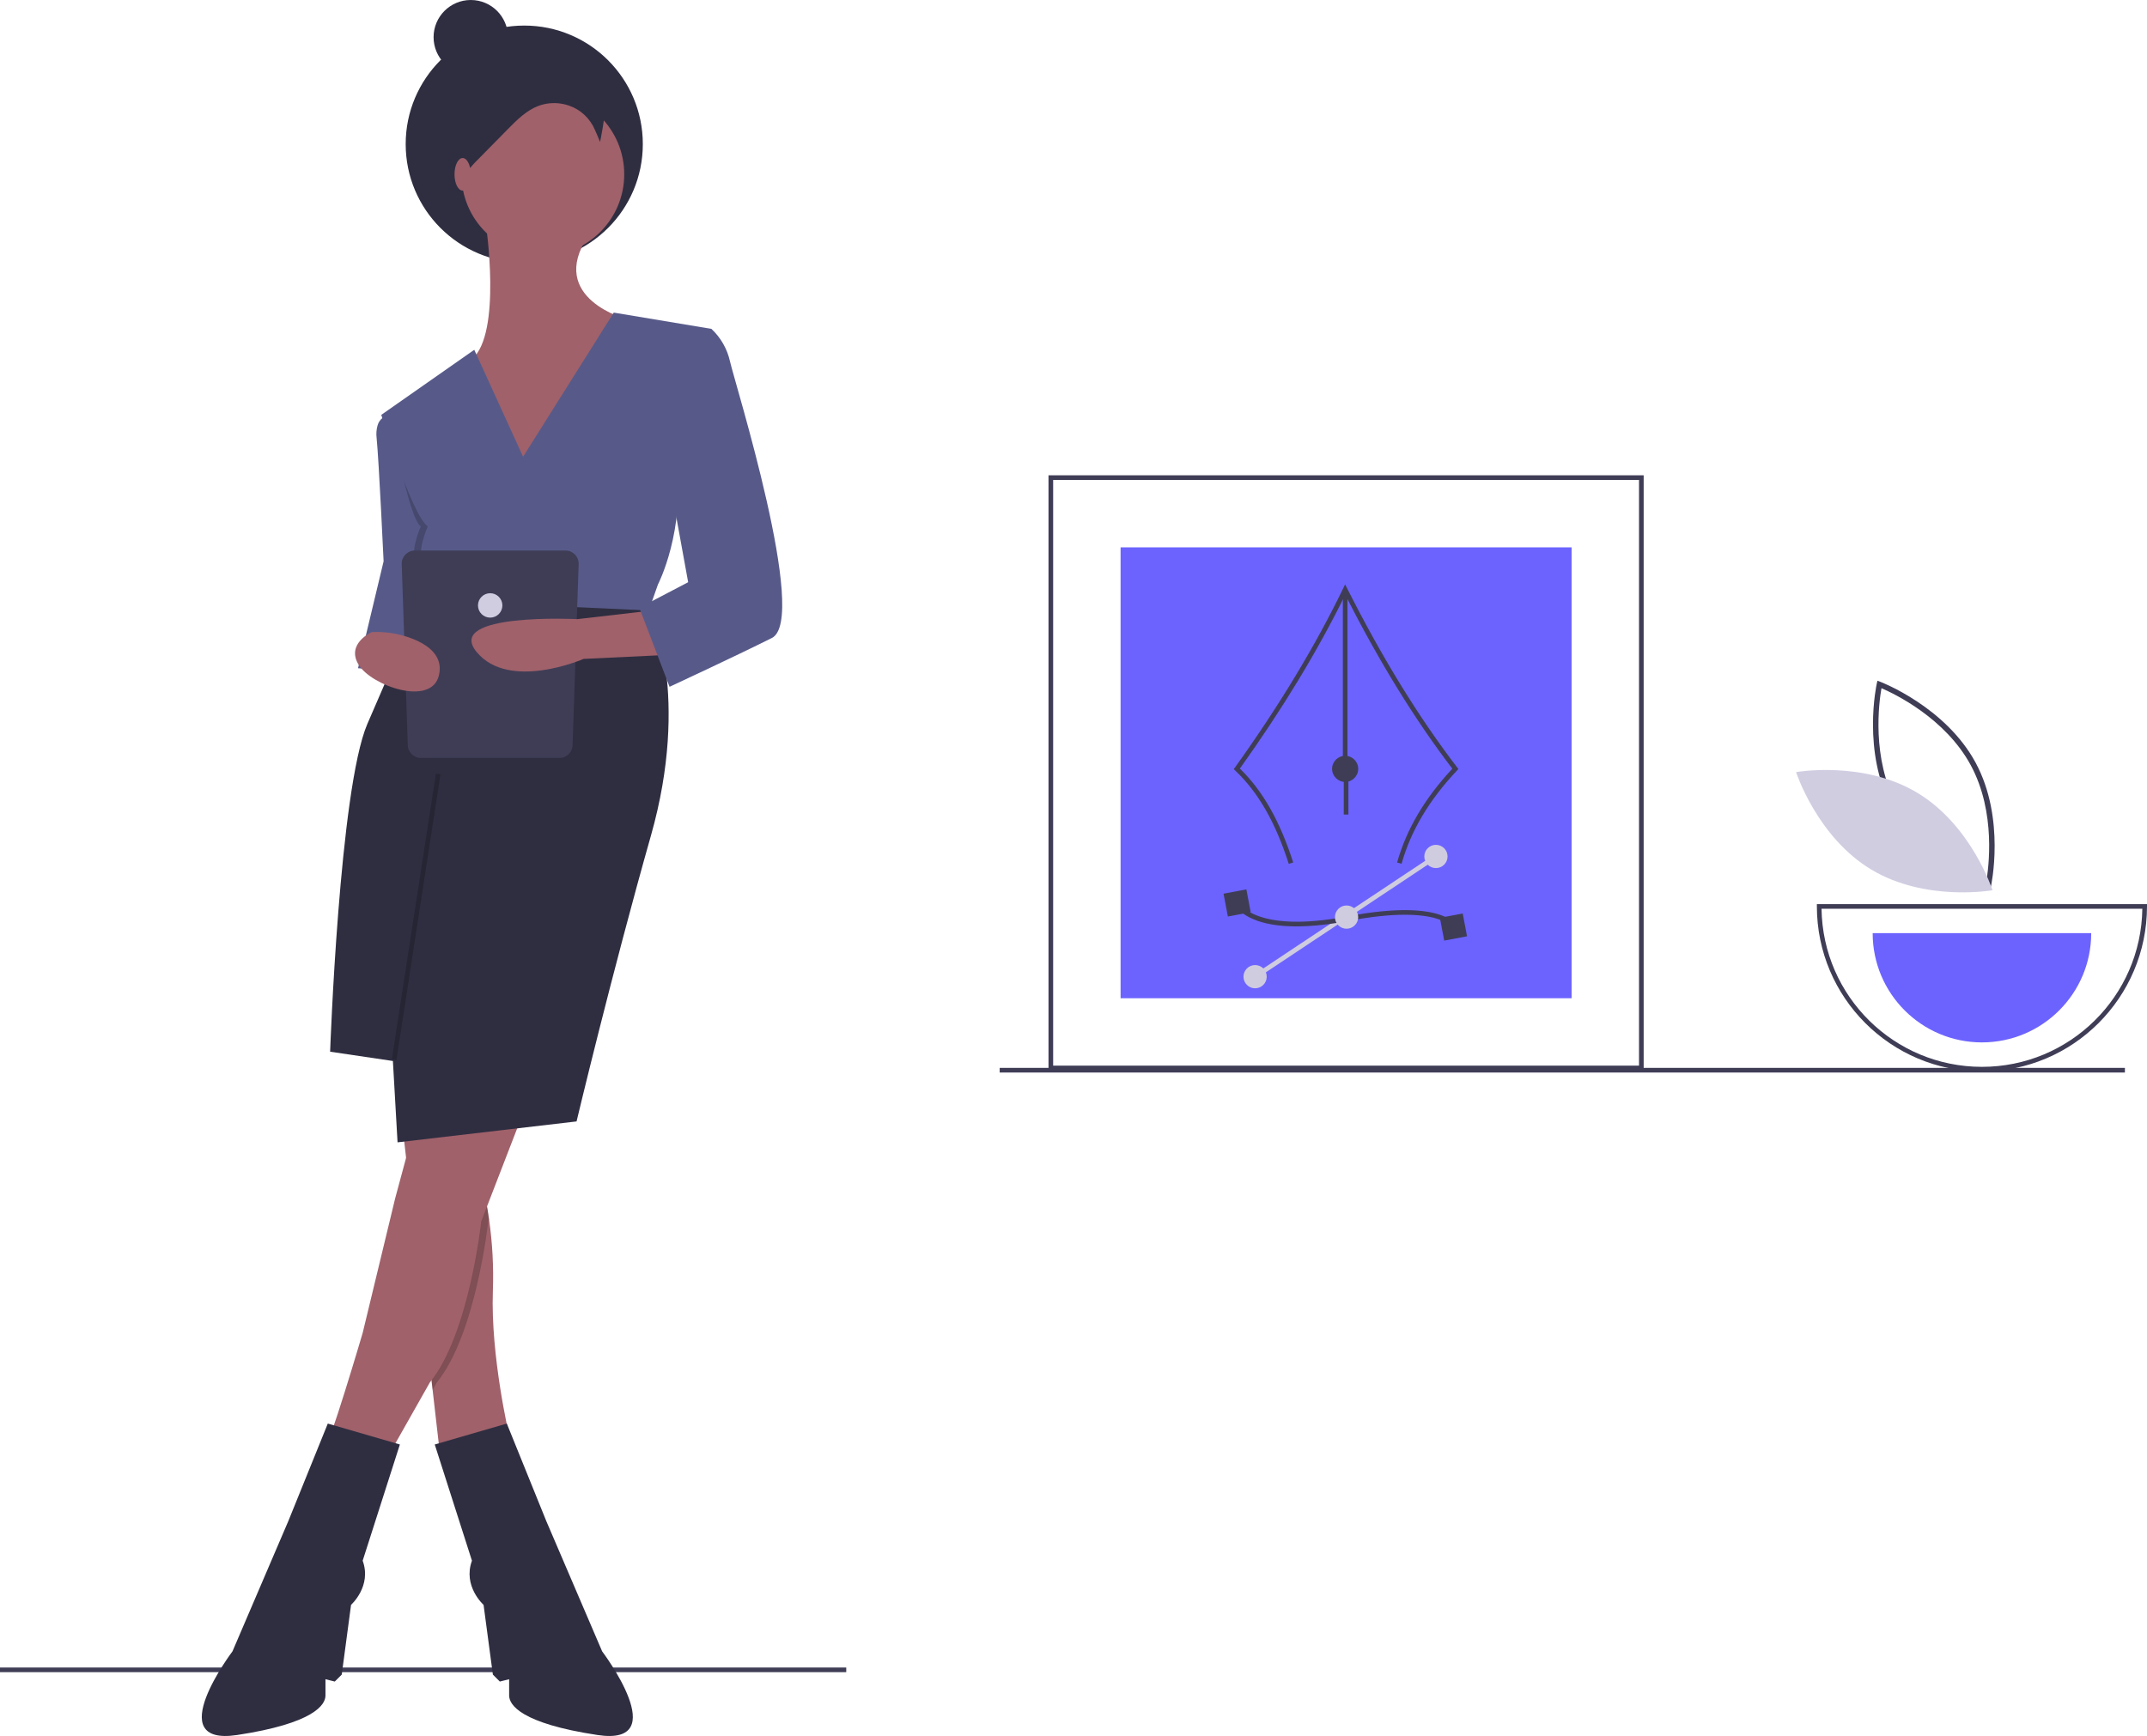
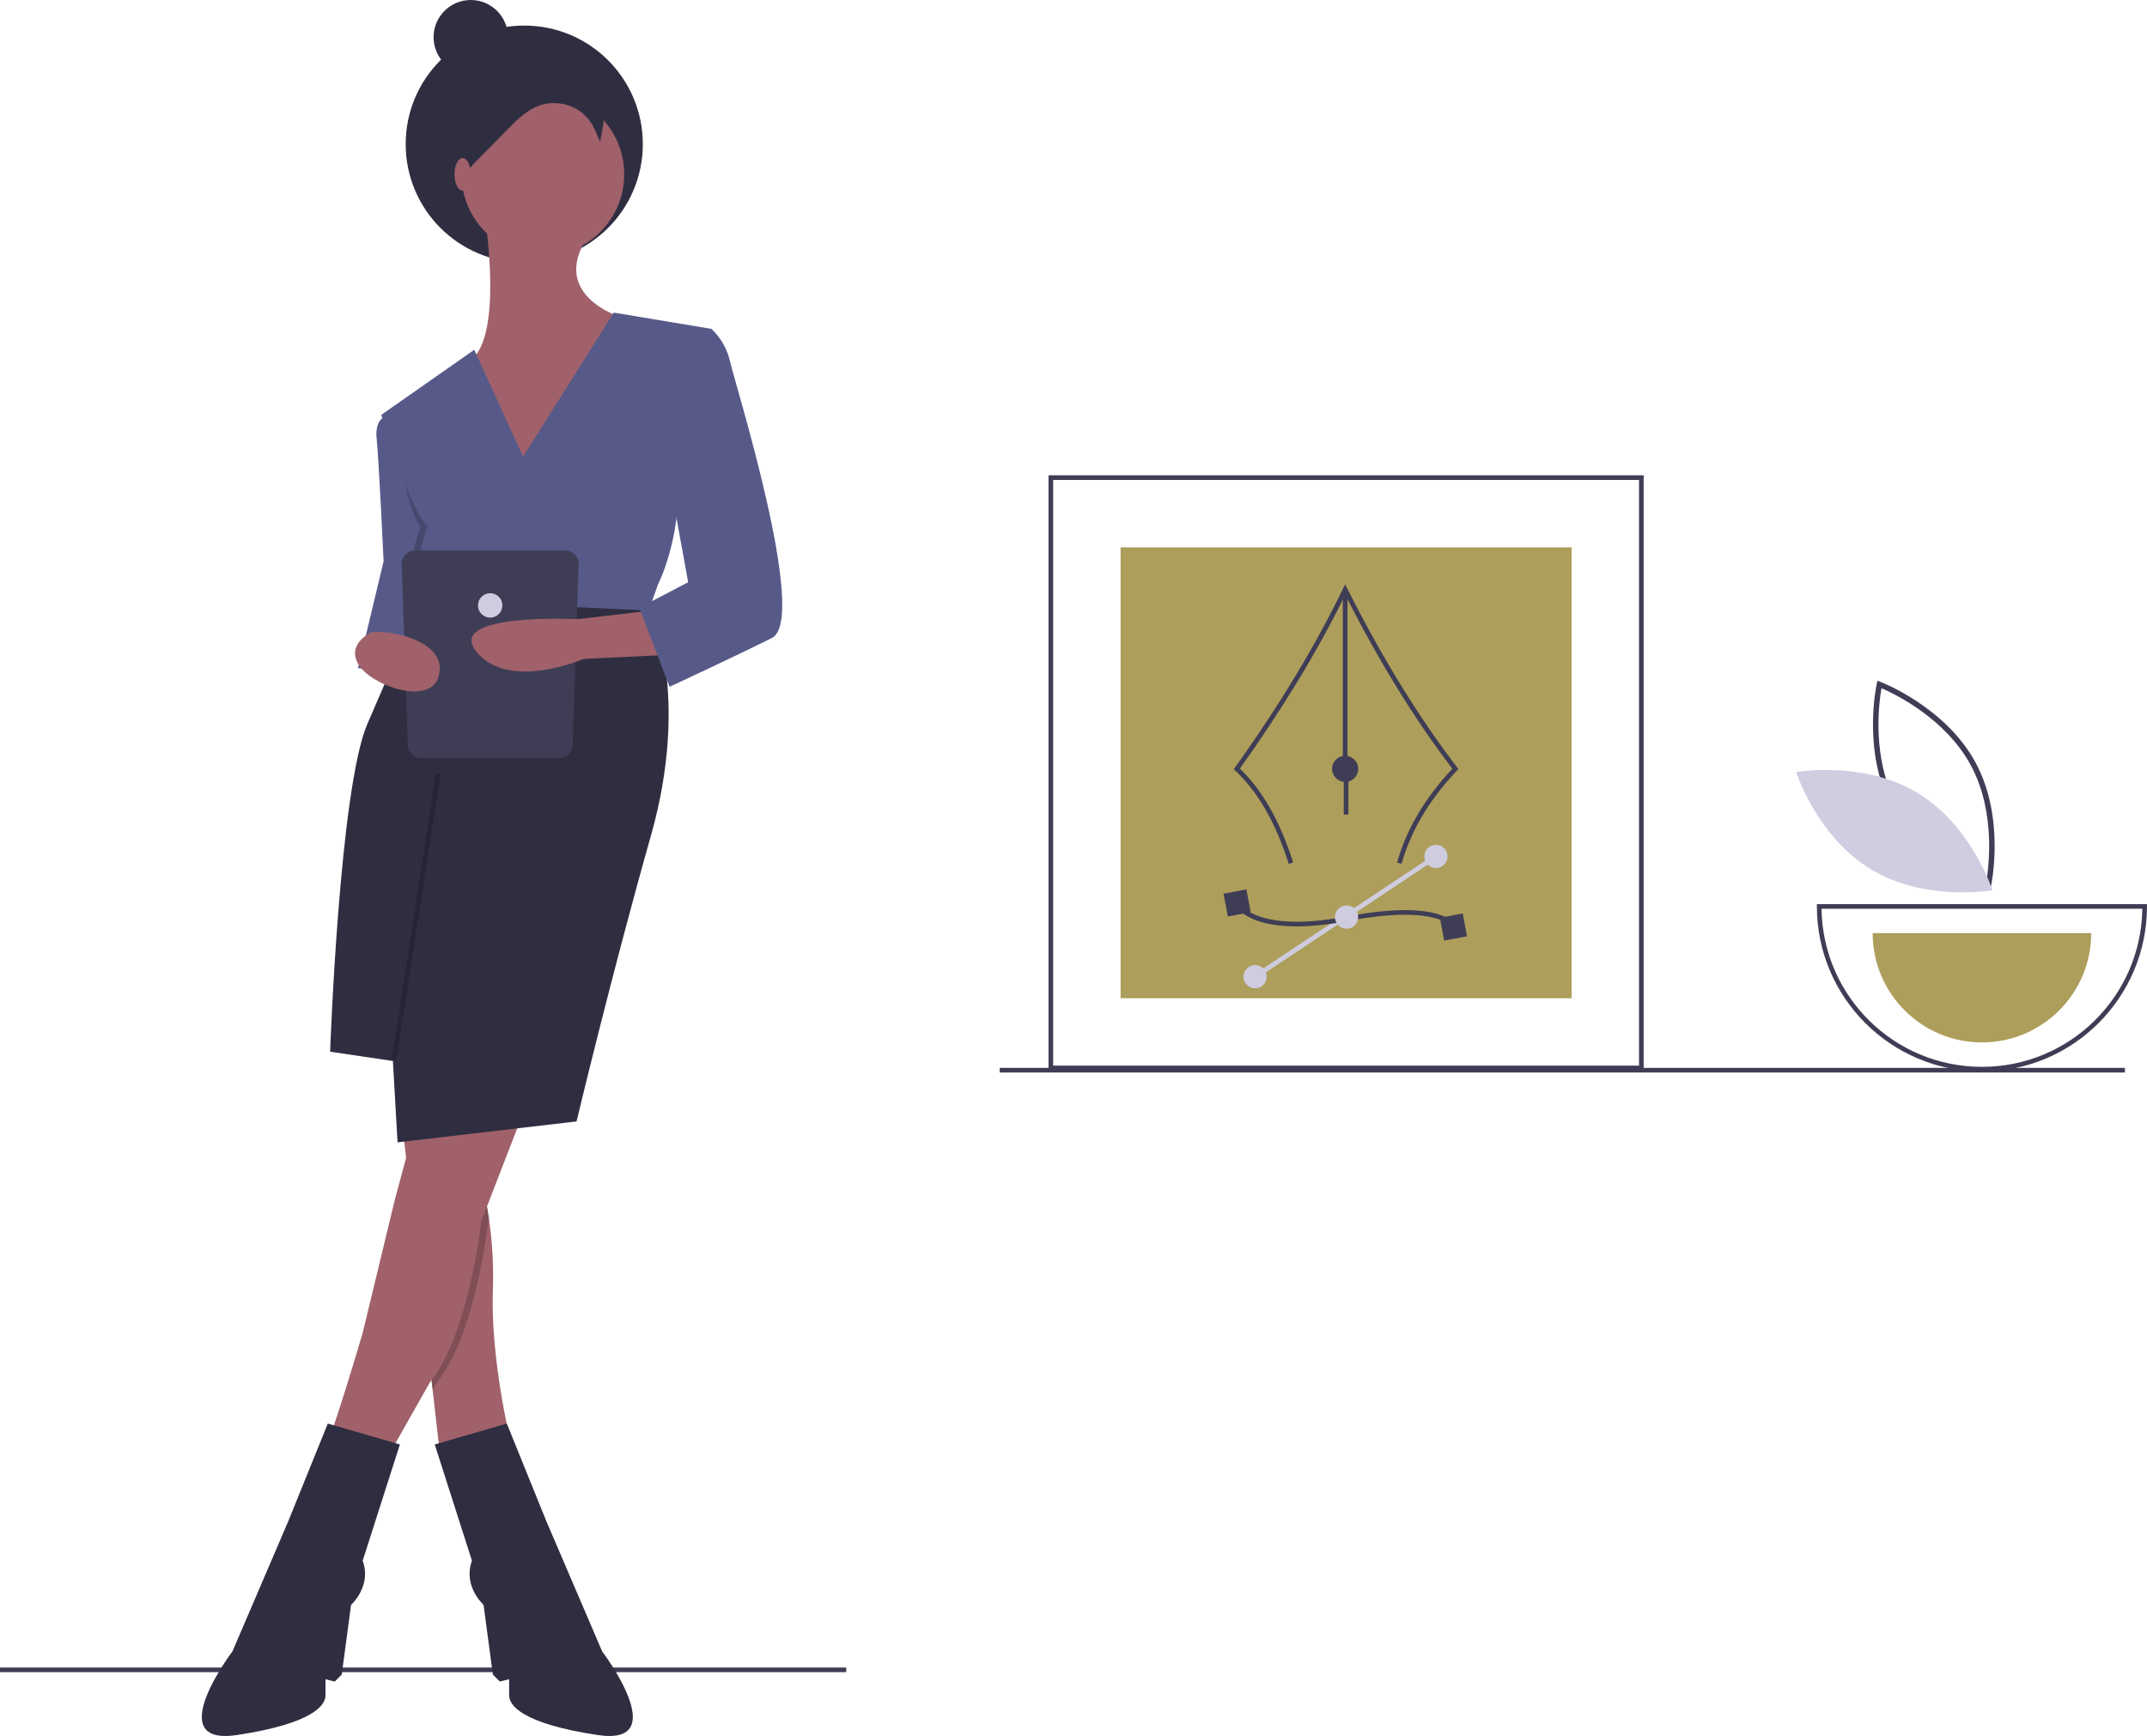
- <svg xmlns="http://www.w3.org/2000/svg" id="bc4ccc1a-6088-4a0b-8e75-630a9ab24761" data-name="Layer 1" width="923.5" height="746.923" viewBox="0 0 923.5 746.923">
+ <svg xmlns="http://www.w3.org/2000/svg" data-name="Layer 1" width="923.5" height="746.923" viewBox="0 0 923.5 746.923">
  <rect y="717.461" width="364" height="2" fill="#3f3d56" />
  <path d="M994.304,459.374l-1.267-.475c-.278-.105-27.993-10.723-40.975-34.799-12.983-24.077-6.626-53.067-6.56-53.356l.299-1.32,1.267.475c.278.105,27.992,10.723,40.975,34.799,12.983,24.077,6.626,53.067,6.56,53.356ZM954.14,422.979c10.976,20.357,32.877,30.791,38.426,33.174,1.055-5.947,4.364-29.997-6.603-50.334-10.965-20.335-32.874-30.786-38.426-33.174C946.482,378.596,943.174,402.643,954.14,422.979Z" transform="translate(-138.25 -76.53861)" fill="#3f3d56" />
  <path d="M962.983,417.654c23.331,14.037,32.317,41.918,32.317,41.918s-28.842,5.123-52.173-8.914S910.81,408.74,910.81,408.74,939.652,403.617,962.983,417.654Z" transform="translate(-138.25 -76.53861)" fill="#d0cde1" />
  <path d="M990.75,537.539a71.081,71.081,0,0,1-71-71v-1h142v1A71.081,71.081,0,0,1,990.75,537.539Zm-68.993-70a69,69,0,0,0,137.986,0Z" transform="translate(-138.25 -76.53861)" fill="#3f3d56" />
-   <path d="M990.75,525.039a47,47,0,0,0,47-47h-94A47,47,0,0,0,990.75,525.039Z" transform="translate(-138.25 -76.53861)" fill="#6c63ff" />
+   <path d="M990.75,525.039a47,47,0,0,0,47-47h-94A47,47,0,0,0,990.75,525.039Z" transform="translate(-138.25 -76.53861)" fill="#ad9e5b" />
  <circle cx="225.5" cy="62" r="51" fill="#2f2e41" />
  <path d="M347.25,173.039s7,47-6,58,21,57,21,57l46-74s-35-9-17-36Z" transform="translate(-138.25 -76.53861)" fill="#a0616a" />
  <path d="M330.25,311.039l-6.99,27.44-7.01,27.56-24-2,11-46s-2-43-3-53a13.544,13.544,0,0,1,.41-5.48,6.17,6.17,0,0,1,5.59-4.52Z" transform="translate(-138.25 -76.53861)" fill="#575a89" />
  <path d="M357.25,694.039l-30,6-2.92-25.51-10.51-92.01-2.57-22.48,35-10-.23,8-.77,27a111.98,111.98,0,0,1,3.35,16.08,172.242,172.242,0,0,1,1.65,30.92C349.25,660.039,357.25,694.039,357.25,694.039Z" transform="translate(-138.25 -76.53861)" fill="#a0616a" />
  <path d="M325.25,698.039l31-9,17,42,24,56s31,41-2,36-38-13-38-17v-7l-4,1-3-3-4-30s-9-8-5-19Z" transform="translate(-138.25 -76.53861)" fill="#2f2e41" />
  <path d="M348.6,601.119l-.35.92s-5.21,48.6-22.11,69.3l-1.81,3.19-10.51-92.01,6.6-24.48H346.02l-.77,27A111.98,111.98,0,0,1,348.6,601.119Z" transform="translate(-138.25 -76.53861)" opacity="0.2" />
  <path d="M362.25,558.039l-17,44s-5.21,48.604-22.105,69.302L301.25,710.039s-26-9-24-9,17-51,17-51l14-58,9.169-34Z" transform="translate(-138.25 -76.53861)" fill="#a0616a" />
  <path d="M310.25,698.039l-31-9-17,42-24,56s-31,41,2,36,38-13,38-17v-7l4,1,3-3,4-30s9-8,5-19Z" transform="translate(-138.25 -76.53861)" fill="#2f2e41" />
  <circle cx="233.5" cy="75" r="35" fill="#a0616a" />
  <path d="M330.25,311.039l-6.99,27.44-6.01-.44a17.274,17.274,0,0,0-2-7c-2-4,0-1,4-5s1-2-2-7,2-16,2-16c-5.6-4-13-48-13-48Z" transform="translate(-138.25 -76.53861)" opacity="0.2" />
  <path d="M363.25,273.039l-21-46-40,28s13,43,20,48c0,0-5,11-2,16s6,3,2,7-6,1-4,5a17.274,17.274,0,0,1,2,7l95,7,6-17s12-23,8-55l15-55-42-7Z" transform="translate(-138.25 -76.53861)" fill="#575a89" />
  <path d="M418.443,339.247S435.25,376.039,418.25,436.039s-32,123-32,123l-77,9-2-35-27-4s4-113,16-141,23.437-53.303,23.437-53.303Z" transform="translate(-138.25 -76.53861)" fill="#2f2e41" />
  <rect x="255.021" y="470.039" width="124.459" height="2" transform="translate(-334.8732 636.2835) rotate(-81.23682)" opacity="0.2" />
  <path d="M398.093,123.665A24.048,24.048,0,0,0,385.954,110.269c-6.976-3.322-15.108-3.056-22.755-1.949-8.821,1.277-18.092,3.946-23.788,10.802-3.654,4.398-5.409,10.024-7.082,15.491-1.933,6.321-3.883,12.737-4.054,19.345A73.262,73.262,0,0,0,329.632,167.59a20.263,20.263,0,0,0,2.069,7.086c1.25,2.137,3.535,3.853,6.005,3.698a26.323,26.323,0,0,1,1.668-28.229,51.412,51.412,0,0,1,4.668-5.191l12.712-12.908c3.9-3.96,7.974-8.036,13.18-9.98a19.496,19.496,0,0,1,18.086,2.546,19.079,19.079,0,0,1,5.243,6.001c.931,1.659,3.093,7.004,3.093,7.004S398.861,125.798,398.093,123.665Z" transform="translate(-138.25 -76.53861)" fill="#2f2e41" />
  <ellipse cx="199" cy="75" rx="3.5" ry="7" fill="#a0616a" />
  <circle cx="202.5" cy="16" r="16" fill="#2f2e41" />
  <path d="M378.878,402.649H319.31a5.653,5.653,0,0,1-5.653-5.653l-2.625-77.943a5.653,5.653,0,0,1,5.653-5.653h64.818a5.653,5.653,0,0,1,5.653,5.653l-2.625,77.943A5.653,5.653,0,0,1,378.878,402.649Z" transform="translate(-138.25 -76.53861)" fill="#3f3d56" />
  <circle cx="210.844" cy="260.487" r="5.25" fill="#d0cde1" />
  <path d="M420.25,339.039,386.578,342.926S329.25,340.039,343.25,357.039s46,3,46,3l42-2Z" transform="translate(-138.25 -76.53861)" fill="#a0616a" />
  <path d="M298.14,348.51s-11.121,4.93-5.675,13.98,31.204,18.204,34.551,4.744-15.936-17.705-20.724-18.346A42.782,42.782,0,0,0,298.14,348.51Z" transform="translate(-138.25 -76.53861)" fill="#a0616a" />
  <path d="M432.25,222.039l12-4a27.145,27.145,0,0,1,8,14c2,9,34,111,18,119s-44,21-44,21l-13-34,21-11-8-44S418.25,222.039,432.25,222.039Z" transform="translate(-138.25 -76.53861)" fill="#575a89" />
  <path d="M845.25,537.039h-256v-256h256Zm-254-2h252v-252h-252Z" transform="translate(-138.25 -76.53861)" fill="#3f3d56" />
-   <rect x="482" y="235.5" width="194" height="194" fill="#6c63ff" />
+   <rect x="482" y="235.5" width="194" height="194" fill="#ad9e5b" />
  <path d="M692.597,448.226c-5.805-18.008-13.124-30.768-23.034-40.153l-.633-.6.508-.709c18.964-26.475,34.612-52.375,46.511-76.981l.881-1.821.912,1.805c15.196,30.076,30.669,55.253,47.303,76.971l.517.675-.582.619c-12.047,12.796-19.855,25.932-23.868,40.159l-1.926-.543c4.039-14.313,11.813-27.525,23.757-40.367-16.183-21.228-31.271-45.727-46.074-74.815-11.729,23.947-26.96,49.084-45.3,74.758,9.845,9.565,17.145,22.428,22.934,40.389Z" transform="translate(-138.25 -76.53861)" fill="#3f3d56" />
  <rect x="577.599" y="253.68" width="2" height="77.128" fill="#3f3d56" />
  <circle cx="578.598" cy="330.808" r="5.624" fill="#3f3d56" />
  <rect x="670.302" y="469.898" width="93.408" height="2" transform="matrix(0.83267, -0.55377, 0.55377, 0.83267, -279.0426, 399.3143)" fill="#cfcce0" />
  <path d="M673.378,469.898c-3.447-2.349-4.42-4.652-4.516-4.897l1.862-.728-.931.364.928-.372c.058.142,6.376,14.255,47.06,6.551,42.607-8.069,47.572,4.51,47.762,5.049l-1.887.667c-.038-.1-5.003-11.42-45.503-3.75C691.599,477.811,679.091,473.792,673.378,469.898Z" transform="translate(-138.25 -76.53861)" fill="#3f3d56" />
  <rect x="665.378" y="460.036" width="10" height="10" transform="translate(-213.0715 56.31849) rotate(-10.72343)" fill="#3f3d56" />
  <rect x="758.432" y="470.403" width="10" height="10" transform="translate(-213.3754 73.81391) rotate(-10.72343)" fill="#3f3d56" />
  <circle cx="579.203" cy="394.59" r="5" fill="#cfcce0" />
  <circle cx="539.867" cy="420.223" r="5" fill="#cfcce0" />
  <circle cx="617.644" cy="368.497" r="5" fill="#cfcce0" />
  <rect x="578" y="332.461" width="2" height="18" fill="#3f3d56" />
  <rect x="430" y="459.461" width="484" height="2" fill="#3f3d56" />
</svg>
